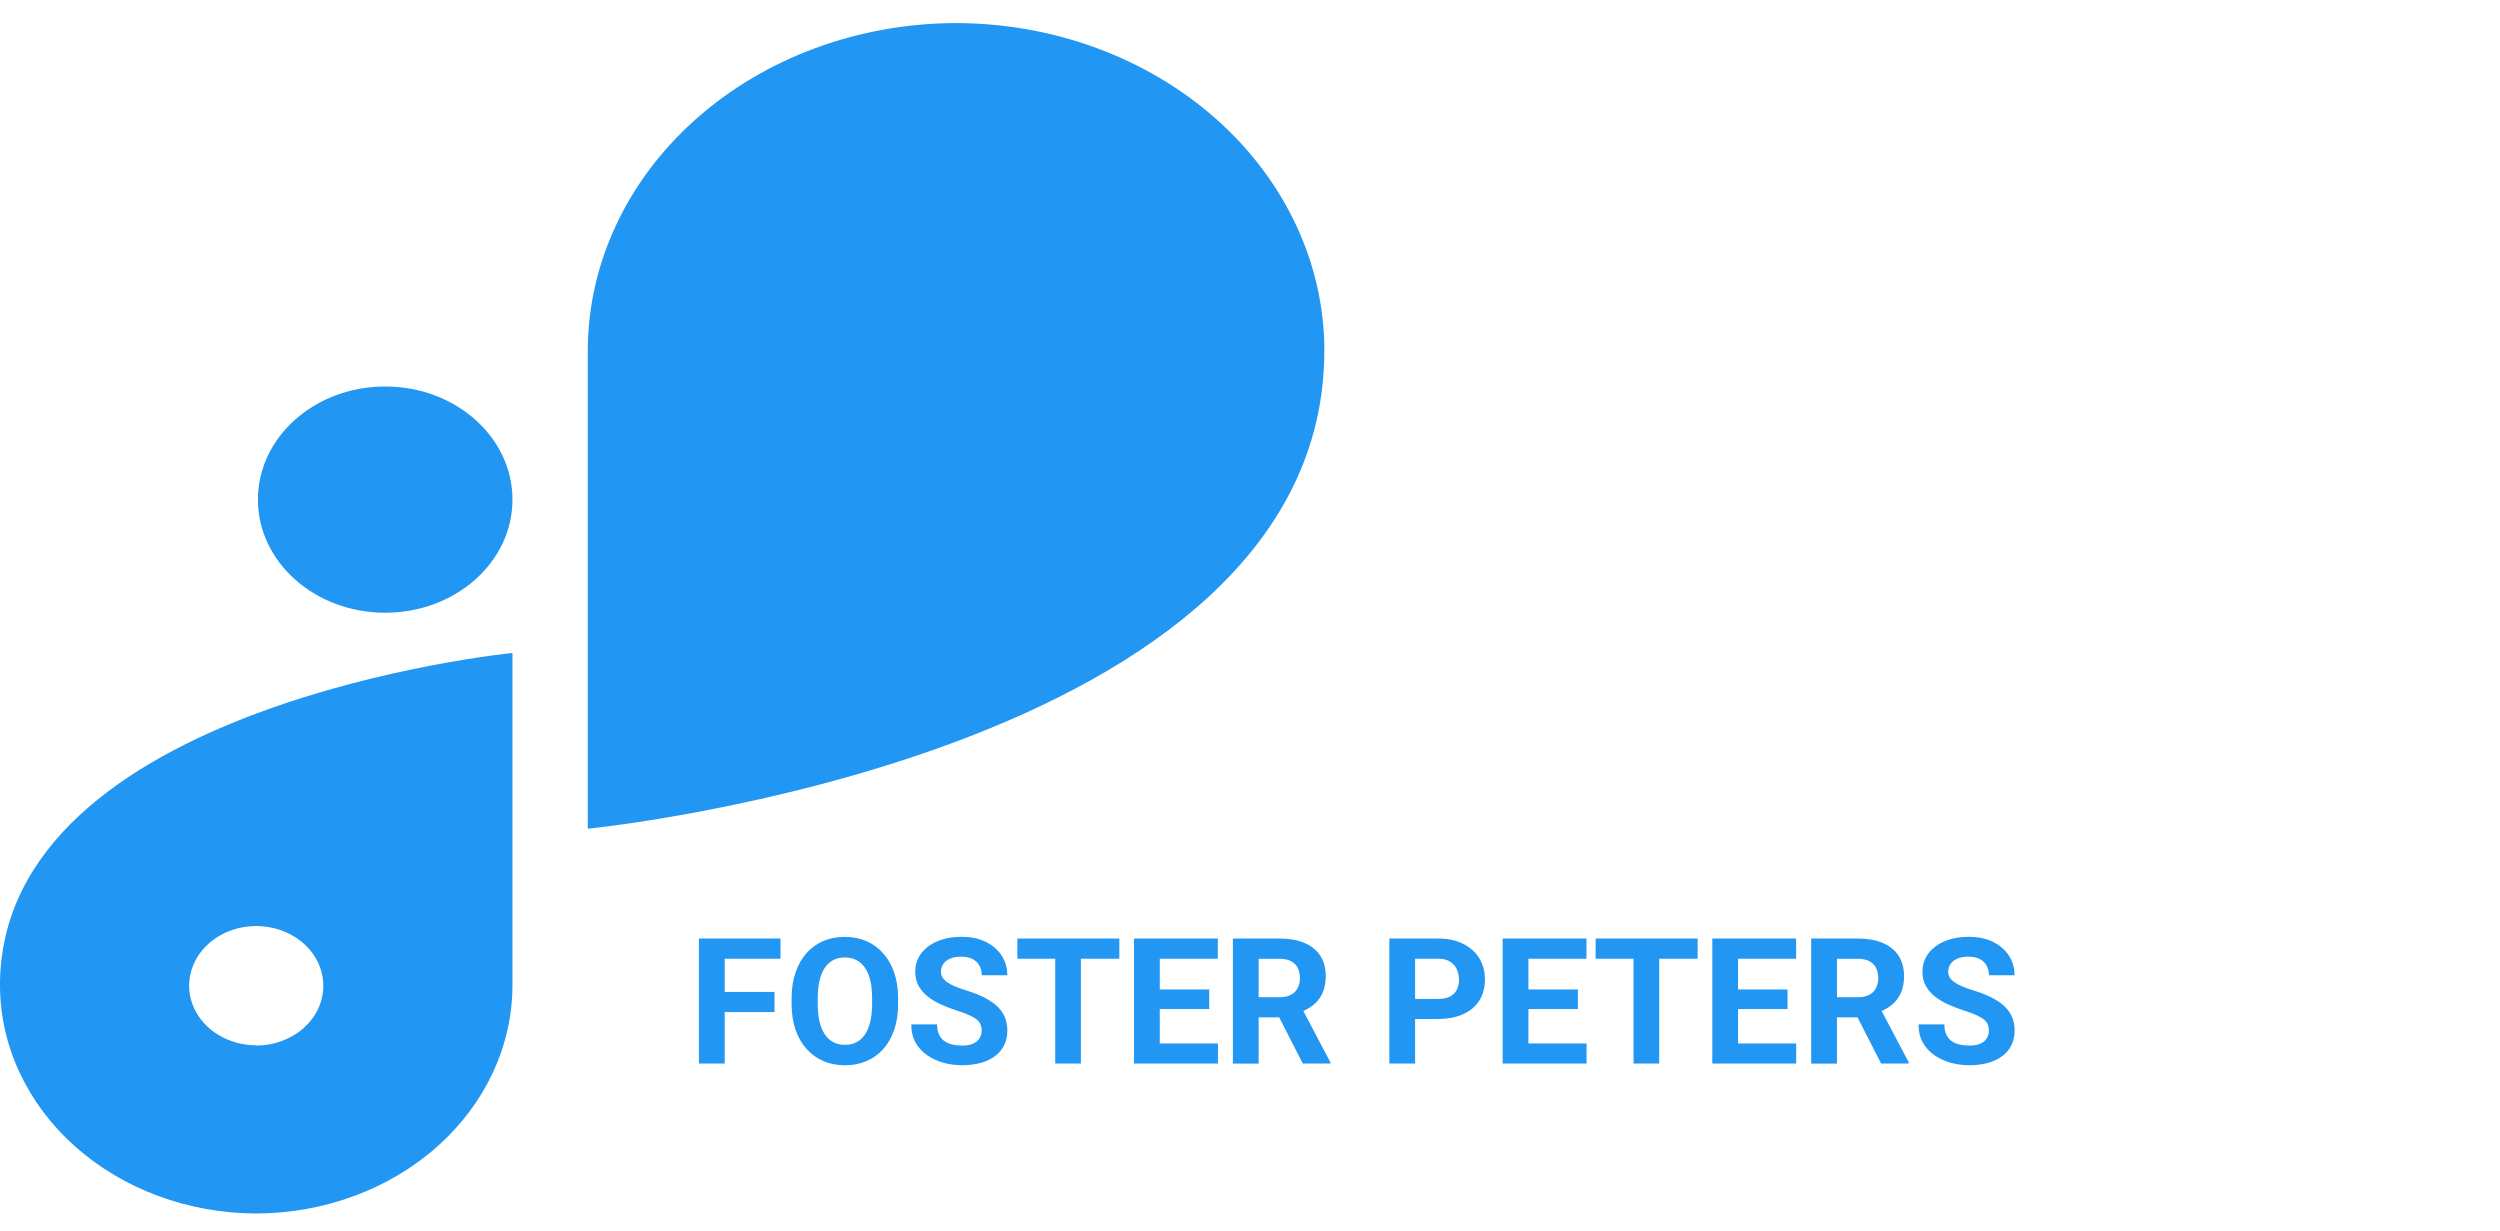
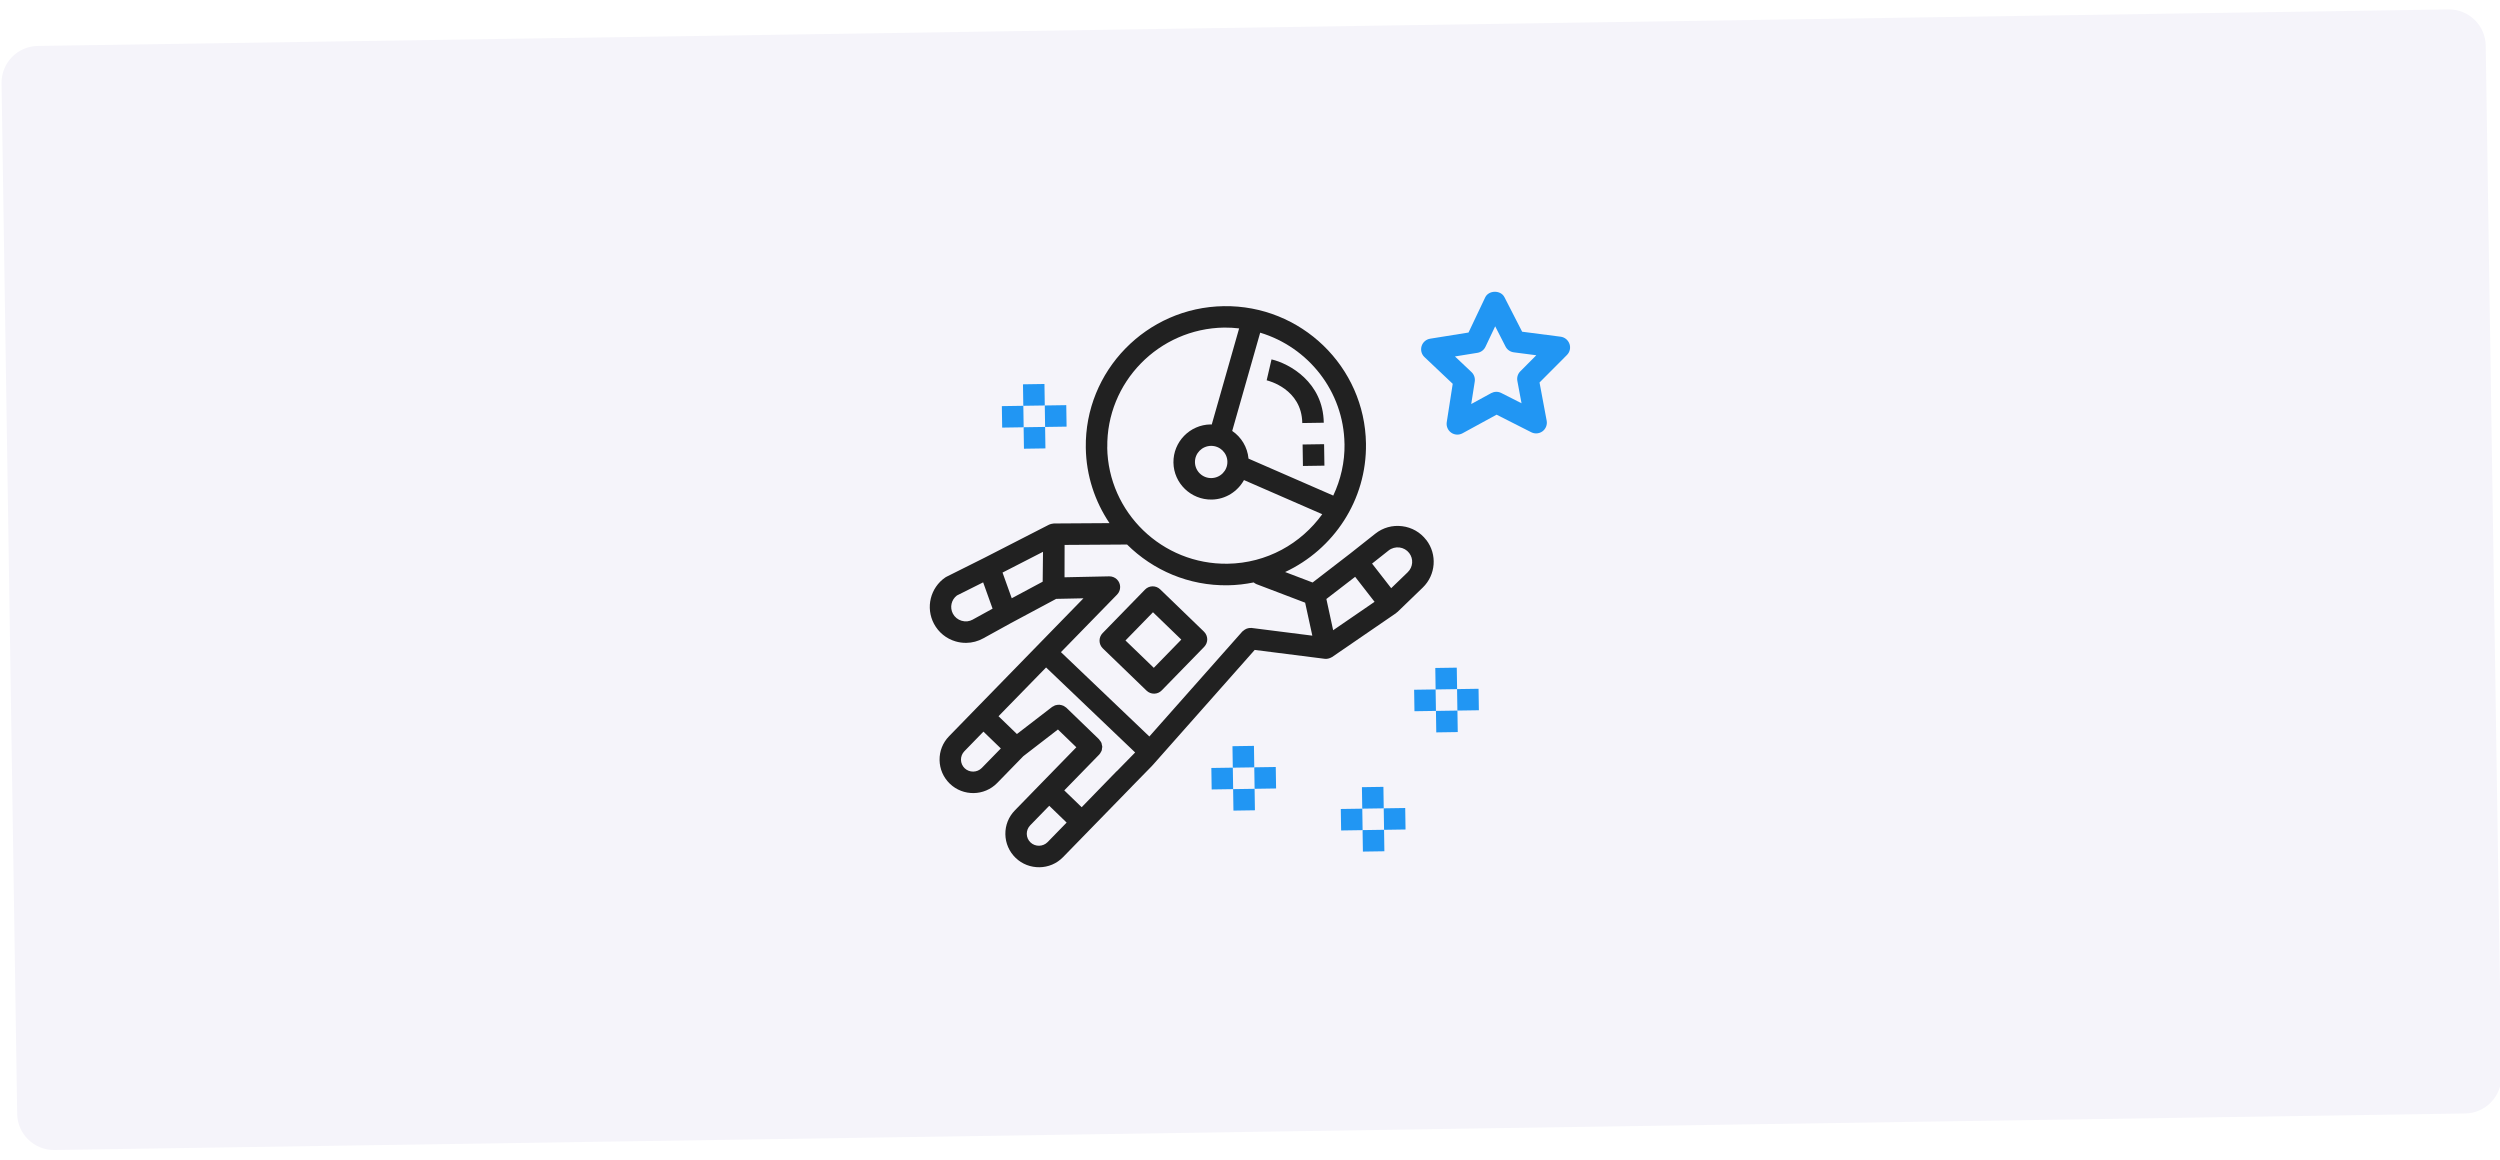
- <svg xmlns="http://www.w3.org/2000/svg" version="1.1" width="65" height="32" viewBox="0 0 65 32">
-   <path fill="#2196f3" d="M10.016 10.049h-0.002c-1.827 0-3.308 1.316-3.308 2.94v0.002c0 1.624 1.481 2.94 3.308 2.94h0.002c1.827 0 3.308-1.316 3.308-2.94v-0.002c0-1.624-1.481-2.94-3.308-2.94z" />
-   <path fill="#2196f3" d="M34.434 9.11c-0.005-2.255-1.015-4.417-2.81-6.012s-4.226-2.493-6.764-2.498v0c-2.538 0.004-4.972 0.902-6.767 2.497s-2.806 3.757-2.811 6.013v0 12.437c0 0 19.149-1.895 19.151-12.434v-0.002z" />
-   <path fill="#2196f3" d="M0 25.628c0.005 1.569 0.708 3.073 1.956 4.183s2.94 1.735 4.706 1.74v0c1.765-0.005 3.457-0.63 4.705-1.739s1.952-2.613 1.957-4.182v0-8.653c0 0-13.325 1.32-13.325 8.652zM6.662 27.178c-0.345 0-0.682-0.091-0.969-0.261s-0.511-0.413-0.643-0.696c-0.132-0.283-0.167-0.595-0.099-0.896s0.233-0.577 0.477-0.794c0.244-0.217 0.555-0.364 0.893-0.424s0.689-0.029 1.008 0.088c0.319 0.117 0.591 0.316 0.783 0.571s0.294 0.555 0.294 0.861c0.001 0.204-0.044 0.406-0.131 0.595s-0.216 0.36-0.378 0.505c-0.162 0.145-0.355 0.259-0.567 0.338s-0.439 0.119-0.669 0.119v-0.006z" />
-   <path fill="#2196f3" d="M18.842 24.402v3.25h-0.67v-3.25h0.67zM20.137 25.791v0.522h-1.478v-0.522h1.478zM20.293 24.402v0.525h-1.634v-0.525h1.634zM23.351 25.952v0.154c0 0.247-0.033 0.469-0.1 0.665s-0.161 0.364-0.284 0.502c-0.122 0.137-0.268 0.242-0.438 0.315-0.168 0.073-0.355 0.109-0.56 0.109-0.204 0-0.391-0.036-0.56-0.109-0.168-0.073-0.314-0.178-0.438-0.315-0.123-0.138-0.22-0.306-0.288-0.502-0.067-0.196-0.101-0.418-0.101-0.665v-0.154c0-0.248 0.034-0.47 0.101-0.665 0.067-0.196 0.161-0.364 0.283-0.502 0.123-0.138 0.269-0.244 0.438-0.317 0.17-0.073 0.356-0.109 0.56-0.109 0.205 0 0.392 0.037 0.56 0.109 0.17 0.073 0.316 0.179 0.438 0.317 0.123 0.138 0.219 0.306 0.286 0.502 0.068 0.195 0.103 0.417 0.103 0.665zM22.675 26.106v-0.158c0-0.173-0.016-0.324-0.047-0.455s-0.077-0.241-0.138-0.33c-0.061-0.089-0.135-0.156-0.223-0.201-0.088-0.046-0.188-0.069-0.301-0.069s-0.214 0.023-0.301 0.069c-0.086 0.045-0.16 0.112-0.221 0.201-0.059 0.089-0.105 0.199-0.136 0.33s-0.047 0.283-0.047 0.455v0.158c0 0.171 0.016 0.323 0.047 0.455 0.031 0.131 0.077 0.242 0.138 0.333 0.061 0.089 0.135 0.157 0.223 0.203s0.188 0.069 0.301 0.069c0.113 0 0.213-0.023 0.301-0.069s0.161-0.114 0.221-0.203c0.059-0.091 0.105-0.202 0.136-0.333 0.031-0.132 0.047-0.284 0.047-0.455zM25.525 26.802c0-0.058-0.009-0.11-0.027-0.156-0.016-0.048-0.048-0.091-0.094-0.13-0.046-0.040-0.111-0.080-0.194-0.118s-0.191-0.079-0.324-0.121c-0.147-0.048-0.287-0.101-0.42-0.161-0.131-0.059-0.247-0.129-0.348-0.208-0.1-0.080-0.178-0.173-0.237-0.279-0.057-0.106-0.085-0.228-0.085-0.368 0-0.135 0.030-0.258 0.089-0.368 0.059-0.112 0.143-0.207 0.25-0.286 0.107-0.080 0.234-0.142 0.379-0.185 0.147-0.043 0.309-0.065 0.484-0.065 0.24 0 0.449 0.043 0.627 0.129s0.317 0.205 0.415 0.355c0.1 0.15 0.15 0.322 0.15 0.516h-0.665c0-0.095-0.020-0.178-0.060-0.25-0.039-0.073-0.098-0.13-0.179-0.172-0.079-0.042-0.179-0.062-0.299-0.062-0.116 0-0.213 0.018-0.29 0.054-0.077 0.034-0.135 0.081-0.174 0.141-0.039 0.058-0.058 0.123-0.058 0.196 0 0.055 0.013 0.105 0.040 0.15 0.028 0.045 0.070 0.086 0.125 0.125s0.123 0.075 0.203 0.109c0.080 0.034 0.173 0.068 0.279 0.1 0.177 0.054 0.333 0.114 0.466 0.181 0.135 0.067 0.249 0.142 0.339 0.225s0.159 0.178 0.205 0.284c0.046 0.106 0.069 0.225 0.069 0.359 0 0.141-0.028 0.268-0.083 0.379s-0.135 0.206-0.239 0.284-0.228 0.136-0.373 0.176c-0.144 0.040-0.306 0.060-0.484 0.060-0.161 0-0.319-0.021-0.475-0.062-0.156-0.043-0.298-0.108-0.426-0.194-0.126-0.086-0.228-0.196-0.304-0.33s-0.114-0.292-0.114-0.475h0.672c0 0.101 0.016 0.187 0.047 0.257s0.075 0.126 0.132 0.17c0.058 0.043 0.127 0.074 0.205 0.094 0.080 0.019 0.168 0.029 0.263 0.029 0.116 0 0.211-0.016 0.286-0.049 0.076-0.033 0.132-0.078 0.167-0.136 0.037-0.058 0.056-0.123 0.056-0.196zM28.103 24.402v3.25h-0.667v-3.25h0.667zM29.103 24.402v0.525h-2.652v-0.525h2.652zM31.666 27.13v0.522h-1.73v-0.522h1.73zM30.154 24.402v3.25h-0.67v-3.25h0.67zM31.44 25.726v0.509h-1.504v-0.509h1.504zM31.663 24.402v0.525h-1.728v-0.525h1.728zM32.056 24.402h1.212c0.249 0 0.462 0.037 0.641 0.112 0.18 0.074 0.318 0.185 0.415 0.33s0.145 0.325 0.145 0.538c0 0.174-0.030 0.324-0.089 0.449-0.058 0.123-0.141 0.227-0.248 0.31-0.106 0.082-0.23 0.147-0.373 0.197l-0.212 0.112h-1.054l-0.004-0.522h0.783c0.118 0 0.215-0.021 0.292-0.062s0.135-0.1 0.174-0.174c0.040-0.074 0.060-0.161 0.060-0.259 0-0.104-0.019-0.194-0.058-0.27s-0.097-0.134-0.176-0.174c-0.079-0.040-0.178-0.060-0.297-0.060h-0.542v2.725h-0.67v-3.25zM33.873 27.652l-0.741-1.449 0.708-0.005 0.75 1.422v0.031h-0.717zM37.389 26.494h-0.828v-0.522h0.828c0.128 0 0.232-0.021 0.313-0.062 0.080-0.043 0.139-0.103 0.176-0.179s0.056-0.161 0.056-0.257c0-0.097-0.019-0.187-0.056-0.27s-0.096-0.15-0.176-0.201-0.185-0.076-0.313-0.076h-0.596v2.725h-0.67v-3.25h1.266c0.254 0 0.473 0.046 0.654 0.138 0.183 0.091 0.323 0.216 0.42 0.377s0.145 0.344 0.145 0.551c0 0.21-0.048 0.391-0.145 0.545s-0.237 0.272-0.42 0.355c-0.181 0.083-0.4 0.125-0.654 0.125zM41.251 27.13v0.522h-1.73v-0.522h1.73zM39.739 24.402v3.25h-0.67v-3.25h0.67zM41.025 25.726v0.509h-1.504v-0.509h1.504zM41.248 24.402v0.525h-1.728v-0.525h1.728zM43.139 24.402v3.25h-0.667v-3.25h0.667zM44.139 24.402v0.525h-2.652v-0.525h2.652zM46.701 27.13v0.522h-1.73v-0.522h1.73zM45.19 24.402v3.25h-0.67v-3.25h0.67zM46.476 25.726v0.509h-1.504v-0.509h1.504zM46.699 24.402v0.525h-1.728v-0.525h1.728zM47.092 24.402h1.212c0.249 0 0.462 0.037 0.641 0.112 0.18 0.074 0.318 0.185 0.415 0.33s0.145 0.325 0.145 0.538c0 0.174-0.030 0.324-0.089 0.449-0.058 0.123-0.141 0.227-0.248 0.31-0.106 0.082-0.23 0.147-0.373 0.197l-0.212 0.112h-1.054l-0.005-0.522h0.784c0.118 0 0.215-0.021 0.292-0.062s0.135-0.1 0.174-0.174c0.040-0.074 0.060-0.161 0.060-0.259 0-0.104-0.019-0.194-0.058-0.27s-0.097-0.134-0.176-0.174c-0.079-0.040-0.178-0.060-0.297-0.060h-0.542v2.725h-0.67v-3.25zM48.909 27.652l-0.741-1.449 0.708-0.005 0.75 1.422v0.031h-0.717zM51.713 26.802c0-0.058-0.009-0.11-0.027-0.156-0.016-0.048-0.048-0.091-0.094-0.13-0.046-0.040-0.111-0.080-0.194-0.118s-0.191-0.079-0.324-0.121c-0.147-0.048-0.287-0.101-0.42-0.161-0.131-0.059-0.247-0.129-0.348-0.208-0.1-0.080-0.178-0.173-0.237-0.279-0.057-0.106-0.085-0.228-0.085-0.368 0-0.135 0.030-0.258 0.089-0.368 0.059-0.112 0.143-0.207 0.25-0.286 0.107-0.080 0.234-0.142 0.379-0.185 0.147-0.043 0.309-0.065 0.484-0.065 0.24 0 0.449 0.043 0.627 0.129s0.317 0.205 0.415 0.355c0.1 0.15 0.15 0.322 0.15 0.516h-0.665c0-0.095-0.020-0.178-0.060-0.25-0.039-0.073-0.098-0.13-0.179-0.172-0.079-0.042-0.179-0.062-0.299-0.062-0.116 0-0.213 0.018-0.29 0.054-0.077 0.034-0.135 0.081-0.174 0.141-0.039 0.058-0.058 0.123-0.058 0.196 0 0.055 0.013 0.105 0.040 0.15 0.028 0.045 0.070 0.086 0.125 0.125s0.123 0.075 0.203 0.109c0.080 0.034 0.173 0.068 0.279 0.1 0.177 0.054 0.333 0.114 0.467 0.181 0.135 0.067 0.249 0.142 0.339 0.225s0.159 0.178 0.205 0.284c0.046 0.106 0.069 0.225 0.069 0.359 0 0.141-0.028 0.268-0.083 0.379s-0.135 0.206-0.239 0.284-0.228 0.136-0.373 0.176c-0.144 0.040-0.306 0.060-0.484 0.060-0.161 0-0.319-0.021-0.475-0.062-0.156-0.043-0.298-0.108-0.426-0.194-0.126-0.086-0.228-0.196-0.304-0.33s-0.114-0.292-0.114-0.475h0.672c0 0.101 0.016 0.187 0.047 0.257s0.075 0.126 0.132 0.17c0.058 0.043 0.127 0.074 0.205 0.094 0.080 0.019 0.168 0.029 0.263 0.029 0.116 0 0.211-0.016 0.286-0.049 0.076-0.033 0.132-0.078 0.167-0.136 0.037-0.058 0.056-0.123 0.056-0.196z" />
+ <svg xmlns="http://www.w3.org/2000/svg" version="1.1" width="69" height="32" viewBox="0 0 69 32">
+   <path fill="#f5f4fa" d="M1.043 1.268l66.532-1.008c0.561-0.009 1.023 0.439 1.031 1l0.431 28.441c0.008 0.561-0.439 1.023-1 1.031l-66.532 1.008c-0.561 0.009-1.023-0.439-1.031-1l-0.431-28.441c-0.009-0.561 0.439-1.023 1-1.031z" />
+   <path fill="#2196f3" d="M43.317 9.491c-0.037-0.106-0.13-0.183-0.242-0.198l-1.064-0.138-0.489-0.954c-0.103-0.201-0.435-0.196-0.531 0.008l-0.46 0.969-1.059 0.17c-0.111 0.018-0.203 0.097-0.236 0.205s-0.003 0.225 0.080 0.303l0.779 0.737-0.165 1.060c-0.017 0.111 0.030 0.223 0.122 0.288 0.093 0.066 0.214 0.072 0.313 0.018l0.941-0.514 0.957 0.485c0.044 0.022 0.091 0.033 0.139 0.032 0.061-0.001 0.122-0.021 0.173-0.059 0.090-0.068 0.134-0.181 0.113-0.292l-0.197-1.054 0.757-0.76c0.080-0.080 0.107-0.198 0.070-0.305zM41.96 10.249c-0.069 0.069-0.099 0.168-0.081 0.264l0.115 0.617-0.56-0.284c-0.044-0.022-0.091-0.033-0.139-0.032s-0.094 0.013-0.138 0.036l-0.551 0.301 0.097-0.62c0.015-0.096-0.018-0.194-0.089-0.261l-0.457-0.432 0.62-0.1c0.096-0.015 0.179-0.077 0.221-0.165l0.269-0.567 0.286 0.559c0.044 0.087 0.129 0.146 0.226 0.159l0.623 0.081-0.443 0.445z" />
+   <path fill="#2196f3" d="M40.207 18.427l-0.593 0.009 0.009 0.593 0.593-0.009-0.009-0.593z" />
+   <path fill="#2196f3" d="M40.225 19.612l-0.593 0.009 0.009 0.593 0.593-0.009-0.009-0.593z" />
+   <path fill="#2196f3" d="M40.808 19.010l-0.593 0.009 0.009 0.593 0.593-0.009-0.009-0.593z" />
+   <path fill="#2196f3" d="M39.623 19.028l-0.593 0.009 0.009 0.593 0.593-0.009-0.009-0.593z" />
+   <path fill="#2196f3" d="M38.182 21.717l-0.593 0.009 0.009 0.593 0.593-0.009-0.009-0.593z" />
+   <path fill="#2196f3" d="M38.2 22.902l-0.593 0.009 0.009 0.593 0.593-0.009-0.009-0.593z" />
+   <path fill="#2196f3" d="M38.784 22.301l-0.593 0.009 0.009 0.593 0.593-0.009-0.009-0.593z" />
+   <path fill="#2196f3" d="M37.599 22.319l-0.593 0.009 0.009 0.593 0.593-0.009-0.009-0.593z" />
+   <path fill="#2196f3" d="M34.609 20.586l-0.593 0.009 0.009 0.593 0.593-0.009-0.009-0.593z" />
+   <path fill="#2196f3" d="M34.627 21.771l-0.593 0.009 0.009 0.593 0.593-0.009-0.009-0.593z" />
+   <path fill="#2196f3" d="M35.211 21.169l-0.593 0.009 0.009 0.593 0.593-0.009-0.009-0.593z" />
+   <path fill="#2196f3" d="M34.026 21.187l-0.593 0.009 0.009 0.593 0.593-0.009-0.009-0.593z" />
+   <path fill="#2196f3" d="M28.827 10.598l-0.593 0.009 0.009 0.593 0.593-0.009-0.009-0.593z" />
+   <path fill="#2196f3" d="M28.845 11.783l-0.593 0.009 0.009 0.593 0.593-0.009-0.009-0.593z" />
+   <path fill="#2196f3" d="M29.429 11.182l-0.593 0.009 0.009 0.593 0.593-0.009-0.009-0.593z" />
+   <path fill="#2196f3" d="M28.244 11.2l-0.593 0.009 0.009 0.593 0.593-0.009-0.009-0.593z" />
+   <path fill="#212121" d="M39.365 14.904c-0.163-0.213-0.399-0.348-0.666-0.381-0.268-0.034-0.531 0.040-0.741 0.207l-0.688 0.544-1.042 0.803-0.759-0.289c1.336-0.624 2.256-1.983 2.232-3.545-0.032-2.124-1.793-3.825-3.925-3.793s-3.841 1.786-3.808 3.91c0.012 0.77 0.253 1.482 0.654 2.078l-1.535 0.010c-0.001 0-0.002 0-0.003 0-0.005 0-0.009 0.002-0.013 0.003-0.029 0.002-0.058 0.008-0.086 0.018-0.007 0.003-0.014 0.004-0.021 0.008-0.004 0.002-0.007 0.002-0.011 0.004l-1.783 0.914c-0 0-0 0-0 0l-1.044 0.522c-0.011 0.005-0.023 0.012-0.035 0.020-0.415 0.285-0.549 0.836-0.313 1.28 0.126 0.236 0.337 0.409 0.594 0.485 0.099 0.029 0.2 0.043 0.3 0.041 0.161-0.002 0.32-0.044 0.465-0.124l0.765-0.422 1.248-0.668 0.754-0.016-2.977 3.054c-0 0-0.001 0-0.001 0.001l-0.732 0.752c-0.173 0.177-0.266 0.411-0.262 0.658s0.104 0.478 0.282 0.651c0.183 0.177 0.422 0.263 0.659 0.26s0.473-0.097 0.651-0.28l0.719-0.738 0.956-0.737 0.508 0.491-0.964 0.989c-0 0-0.001 0-0.001 0.001l-0.732 0.752c-0.173 0.177-0.266 0.411-0.262 0.658s0.104 0.478 0.282 0.651c0.183 0.177 0.422 0.263 0.66 0.26s0.474-0.097 0.651-0.28l1.905-1.955c0-0 0-0.001 0-0.001l0.552-0.564-0.002-0.002c0.004-0.004 0.008-0.005 0.012-0.009l2.822-3.187 1.932 0.245c0.014 0.002 0.028 0.003 0.042 0.002 0.036-0.001 0.070-0.010 0.104-0.023 0.010-0.004 0.018-0.009 0.027-0.013 0.010-0.006 0.022-0.009 0.032-0.016l1.767-1.212c0.006-0.005 0.010-0.012 0.016-0.017 0.007-0.006 0.016-0.008 0.022-0.015l0.696-0.672c0.362-0.35 0.404-0.915 0.098-1.314zM26.85 17.1c-0.096 0.053-0.204 0.065-0.31 0.033-0.104-0.031-0.189-0.1-0.24-0.195-0.092-0.173-0.044-0.386 0.111-0.503l0.724-0.362 0.183 0.511 0.077 0.215-0.547 0.301zM28.777 16.055l-0.853 0.457-0.254-0.709 1.117-0.573-0.009 0.825zM37.109 12.251c0.008 0.51-0.107 0.993-0.311 1.427l-2.339-1.020c-0.029-0.318-0.199-0.594-0.45-0.764l0.772-2.712c1.327 0.4 2.305 1.618 2.327 3.069zM30.561 12.35c-0.027-1.797 1.42-3.281 3.225-3.309 0.14-0.002 0.278 0.008 0.414 0.023l-0.756 2.653c-0.011-0-0.021-0.003-0.032-0.003-0.573 0.009-1.033 0.481-1.025 1.053s0.483 1.030 1.056 1.021c0.386-0.006 0.716-0.224 0.891-0.538l2.16 0.942c-0.585 0.813-1.532 1.351-2.611 1.367-1.805 0.027-3.296-1.412-3.324-3.209zM33.876 12.744c0.004 0.245-0.194 0.447-0.441 0.451s-0.451-0.193-0.454-0.438c-0.004-0.245 0.194-0.447 0.441-0.451s0.451 0.193 0.454 0.438zM27.098 21.195c-0.129 0.132-0.342 0.135-0.474 0.008-0.064-0.062-0.1-0.145-0.101-0.233s0.032-0.172 0.094-0.236l0.526-0.541 0.48 0.464-0.525 0.538zM28.915 23.241c-0.129 0.132-0.342 0.136-0.475 0.008-0.064-0.062-0.1-0.145-0.101-0.233s0.032-0.172 0.094-0.236l0.526-0.541 0.48 0.464-0.525 0.539zM30.82 21.285c-0 0-0 0-0.001 0.001l-0.965 0.993-0.48-0.464 0.965-0.99c0 0 0 0 0-0s0-0 0.001-0.001c0.022-0.023 0.036-0.049 0.049-0.076 0.004-0.008 0.011-0.014 0.014-0.022 0.009-0.023 0.010-0.048 0.013-0.072 0.002-0.014 0.007-0.026 0.007-0.040-0-0.020-0.008-0.039-0.012-0.058-0.004-0.018-0.004-0.036-0.011-0.053-0.012-0.028-0.032-0.052-0.052-0.076-0.006-0.006-0.008-0.015-0.014-0.021 0 0 0 0-0 0s-0-0.001-0-0.001l-0.906-0.875c-0.010-0.009-0.022-0.013-0.032-0.021-0.016-0.012-0.031-0.023-0.049-0.031s-0.034-0.013-0.052-0.017c-0.019-0.005-0.037-0.009-0.057-0.010-0.018-0.001-0.035 0.001-0.053 0.003-0.020 0.003-0.038 0.006-0.058 0.012s-0.035 0.016-0.052 0.026c-0.011 0.006-0.023 0.009-0.034 0.017l-0.974 0.75-0.508-0.491 1.313-1.346 2.458 2.346-0.507 0.518zM34.548 17.33c-0.009-0.001-0.017 0.002-0.025 0.002-0.022-0.001-0.042 0.001-0.064 0.005-0.017 0.003-0.033 0.007-0.049 0.013-0.019 0.007-0.036 0.016-0.053 0.027s-0.032 0.021-0.046 0.035c-0.007 0.006-0.016 0.009-0.022 0.017l-2.567 2.898-2.44-2.328 1.55-1.589c0.114-0.117 0.112-0.305-0.005-0.419-0.059-0.057-0.136-0.085-0.213-0.084v-0l-1.233 0.026 0.002-0.893 1.724-0.011c0.714 0.708 1.7 1.142 2.785 1.125 0.243-0.004 0.48-0.032 0.71-0.079 0.023 0.017 0.045 0.035 0.073 0.046l1.347 0.513 0.198 0.91-1.672-0.212zM36.795 17.395l-0.187-0.863 0.794-0.612 0.536 0.69-1.144 0.785zM38.856 15.791l-0.459 0.443-0.528-0.679 0.456-0.361c0.085-0.068 0.194-0.096 0.3-0.084 0.107 0.014 0.203 0.068 0.269 0.154 0.123 0.16 0.106 0.387-0.039 0.527z" />
+   <path fill="#212121" d="M33.229 17.433l-1.208-1.167c-0.117-0.113-0.304-0.111-0.418 0.006l-1.172 1.203c-0.055 0.057-0.085 0.133-0.084 0.211s0.033 0.154 0.090 0.209l1.208 1.167c0.059 0.057 0.135 0.084 0.211 0.083s0.151-0.031 0.207-0.089l1.173-1.203c0.055-0.057 0.085-0.133 0.084-0.211s-0.034-0.154-0.091-0.209zM31.845 18.432l-0.782-0.755 0.759-0.779 0.782 0.755-0.759 0.779z" />
+   <path fill="#212121" d="M35.094 9.919l-0.134 0.578c0.040 0.009 0.969 0.236 0.983 1.179l0.593-0.009c-0.017-1.12-0.95-1.633-1.442-1.748z" />
+   <path fill="#212121" d="M36.545 12.259l-0.593 0.009 0.009 0.593 0.593-0.009-0.009-0.593z" />
</svg>
